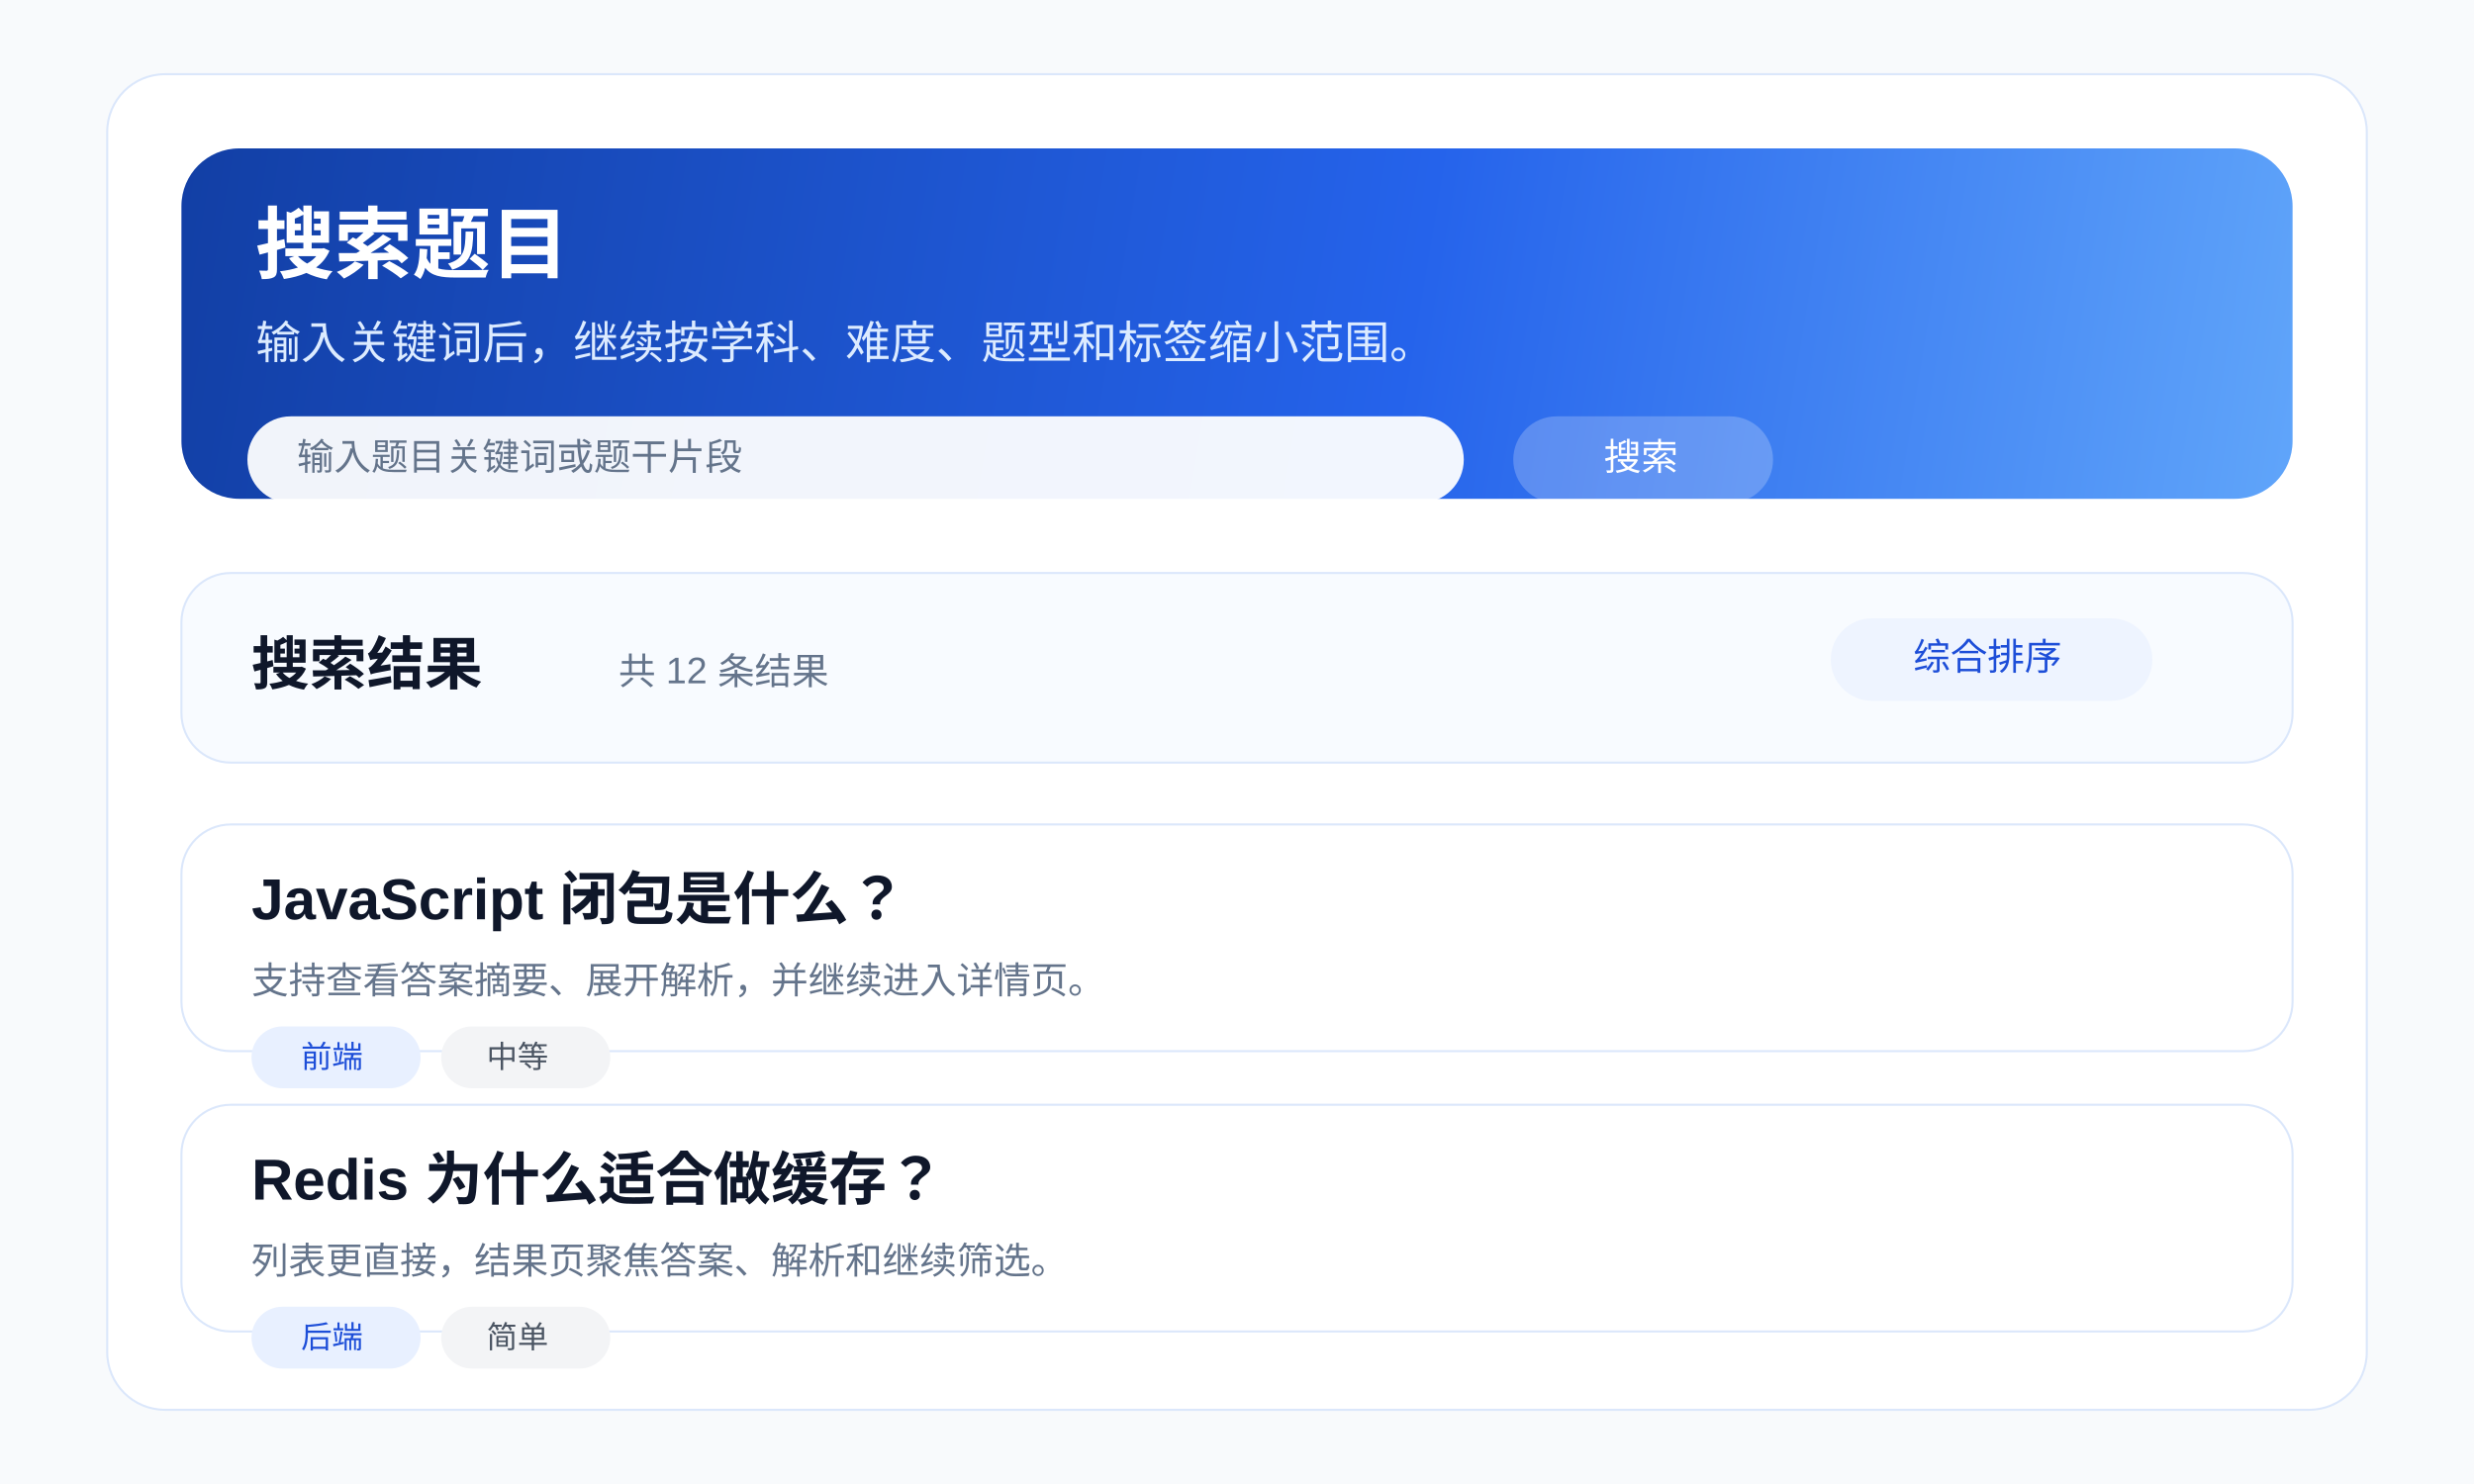
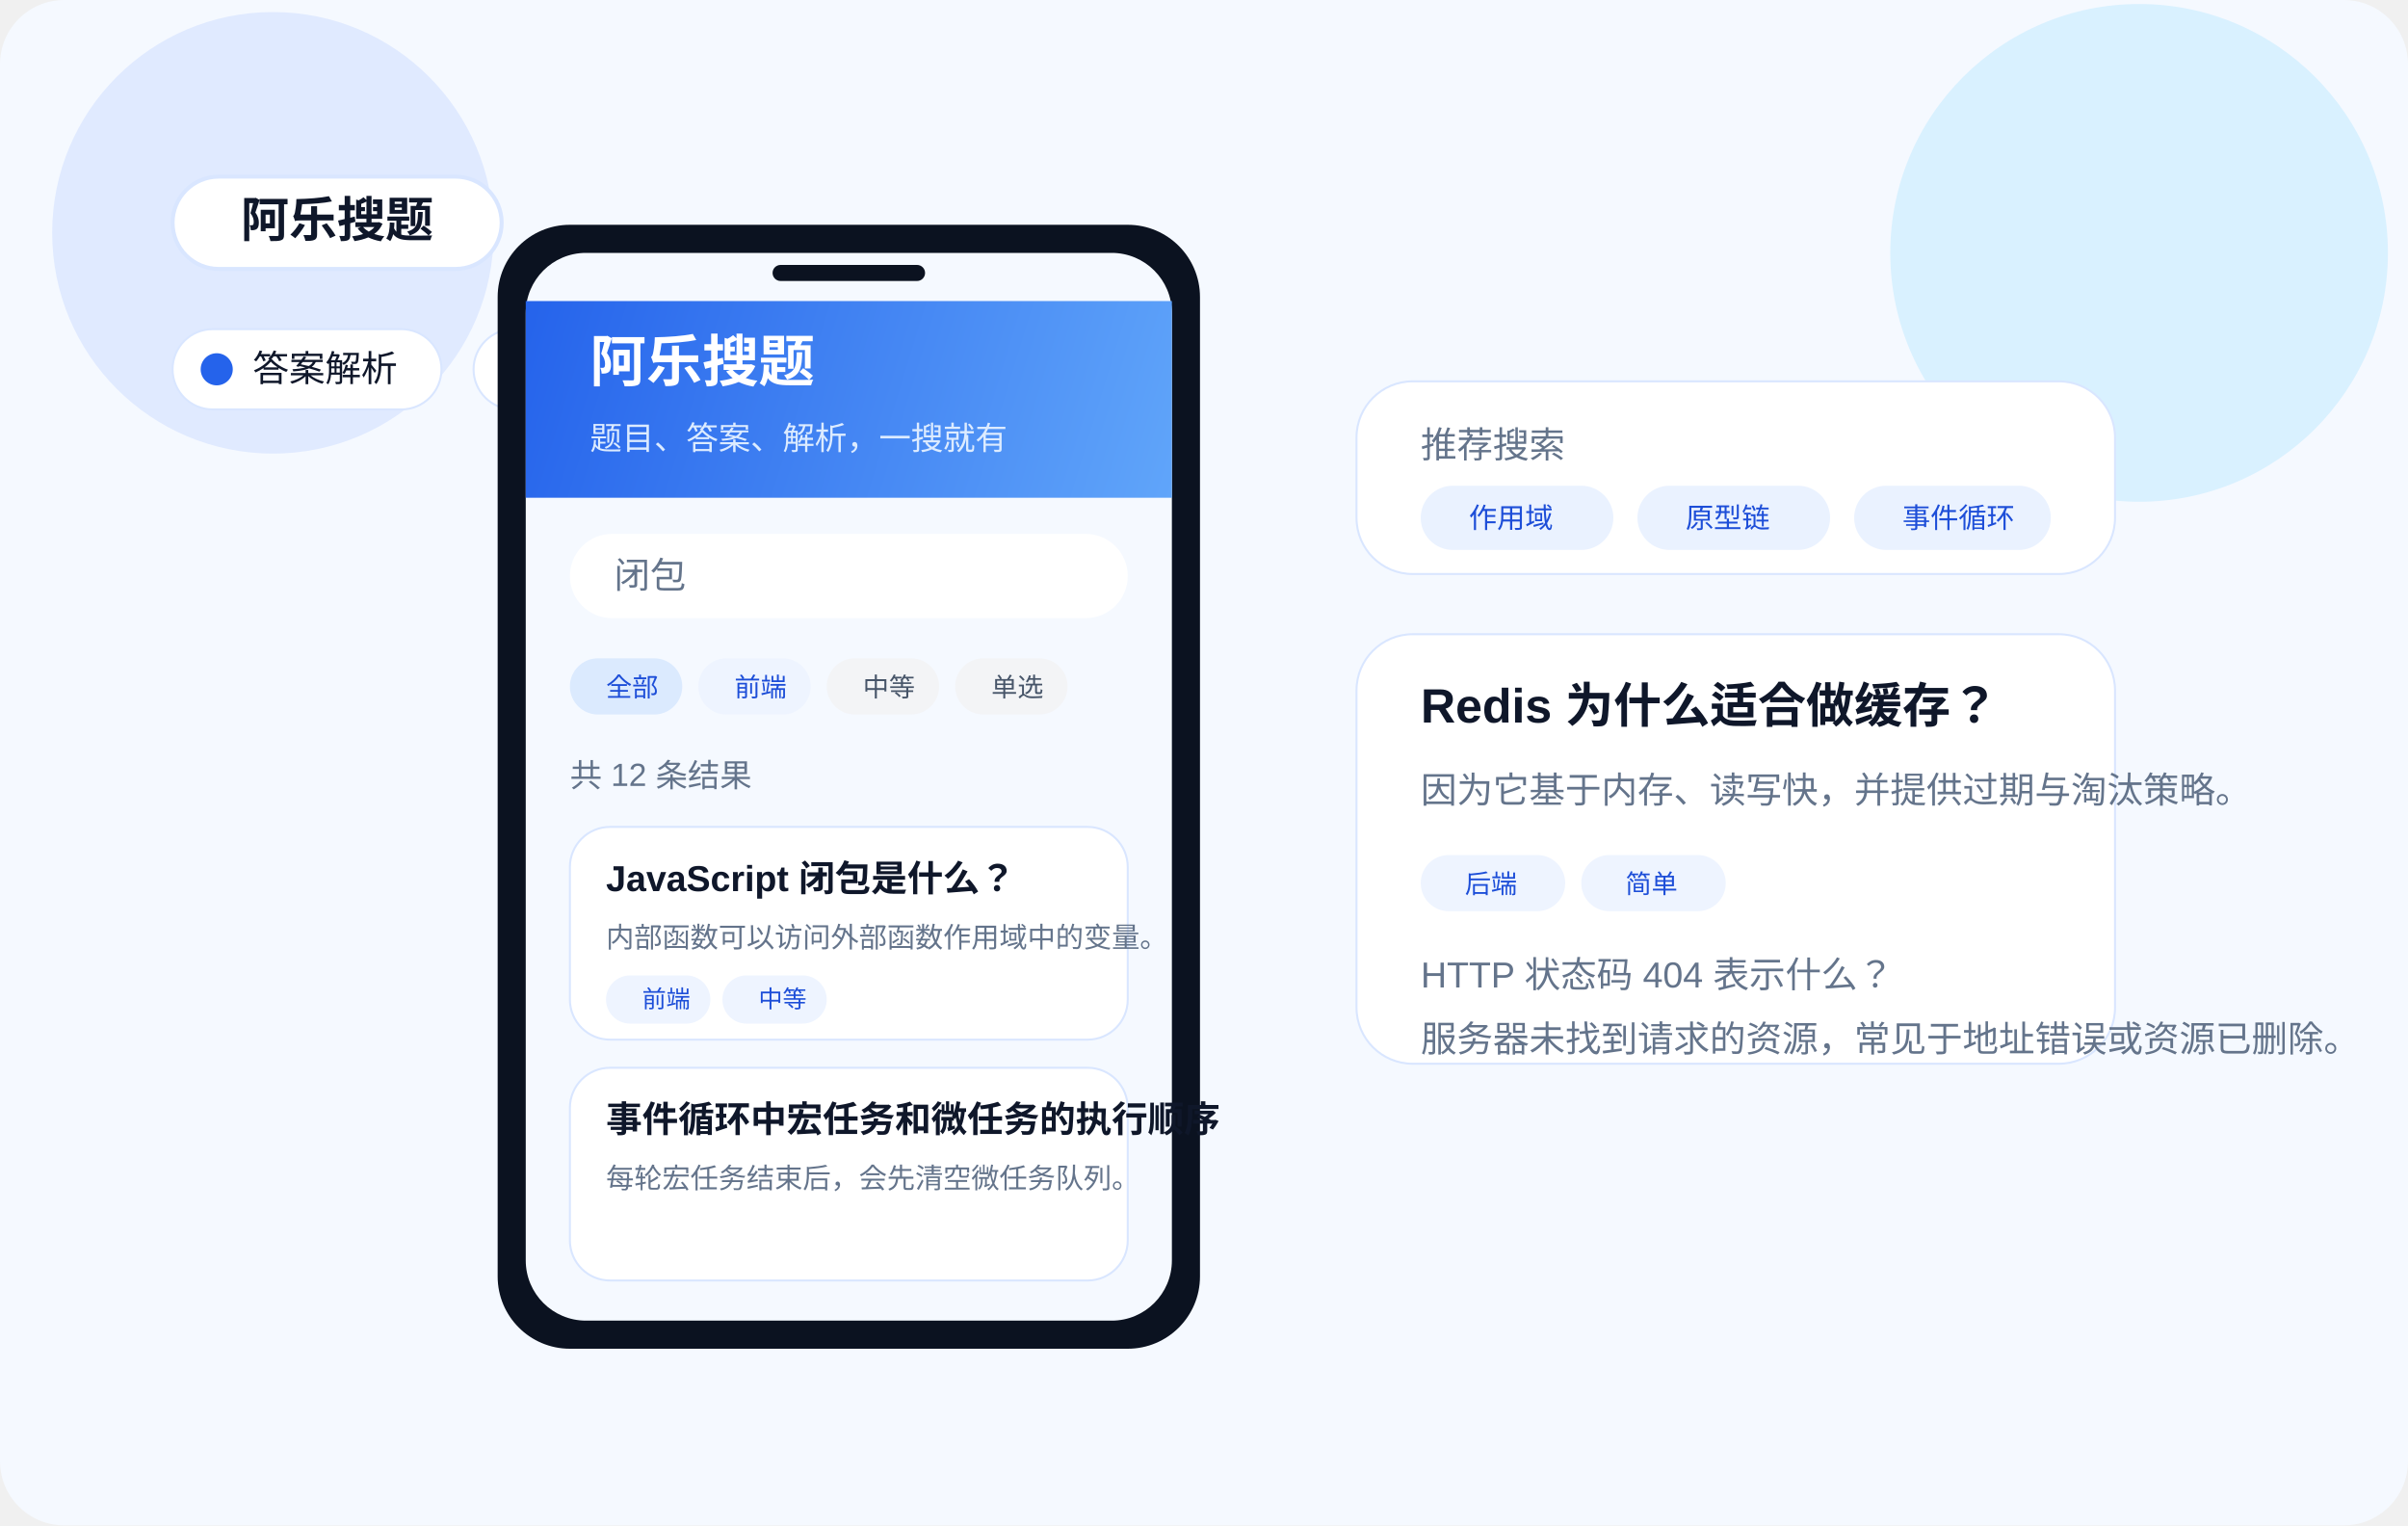
- <svg xmlns="http://www.w3.org/2000/svg" width="1200" height="720" viewBox="0 0 1200 720" fill="none">
-   <rect width="1200" height="720" fill="#F8FAFC" />
-   <rect x="52" y="36" width="1096" height="648" rx="28" fill="#FFFFFF" stroke="#DBE7FB" />
-   <rect x="88" y="72" width="1024" height="170" rx="28" fill="url(#g2)" />
-   <text x="124" y="132" fill="white" font-size="38" font-family="Arial" font-weight="700">搜索题目</text>
-   <text x="124" y="174" fill="#DCEBFF" font-size="22" font-family="Arial">输入关键词后，继续按学科、难度、题型和标签缩小范围。</text>
-   <rect x="120" y="202" width="590" height="42" rx="21" fill="rgba(255,255,255,0.94)" />
-   <text x="144" y="228" fill="#64748B" font-size="18" font-family="Arial">输入题目关键词或题干片段</text>
-   <rect x="734" y="202" width="126" height="42" rx="21" fill="#FFFFFF" fill-opacity="0.22" />
-   <text x="778" y="228" fill="white" font-size="18" font-family="Arial">搜索</text>
-   <rect x="88" y="278" width="1024" height="92" rx="24" fill="#F8FBFF" stroke="#DBE7FB" />
-   <text x="122" y="332" fill="#0F172A" font-size="28" font-family="Arial" font-weight="700">搜索结果</text>
-   <text x="300" y="332" fill="#64748B" font-size="18" font-family="Arial">共 12 条结果</text>
-   <rect x="888" y="300" width="156" height="40" rx="20" fill="#EEF4FF" />
-   <text x="928" y="325" fill="#1D4ED8" font-size="18" font-family="Arial">综合排序</text>
-   <rect x="88" y="400" width="1024" height="110" rx="24" fill="#FFFFFF" stroke="#DBE7FB" />
-   <text x="122" y="446" fill="#0F172A" font-size="28" font-family="Arial" font-weight="700">JavaScript 闭包是什么？</text>
-   <text x="122" y="482" fill="#64748B" font-size="18" font-family="Arial">支持查看答案摘要、展开解析，并继续进入详情页。</text>
-   <rect x="122" y="498" width="82" height="30" rx="15" fill="#E8F0FF" />
-   <text x="146" y="518" fill="#1D4ED8" font-size="15" font-family="Arial">前端</text>
-   <rect x="214" y="498" width="82" height="30" rx="15" fill="#F3F4F6" />
-   <text x="236" y="518" fill="#4B5563" font-size="15" font-family="Arial">中等</text>
-   <rect x="88" y="536" width="1024" height="110" rx="24" fill="#FFFFFF" stroke="#DBE7FB" />
-   <text x="122" y="582" fill="#0F172A" font-size="28" font-family="Arial" font-weight="700">Redis 为什么适合做缓存？</text>
-   <text x="122" y="618" fill="#64748B" font-size="18" font-family="Arial">列表更直接，结果页聚焦答案、解析和继续筛选。</text>
-   <rect x="122" y="634" width="82" height="30" rx="15" fill="#E8F0FF" />
-   <text x="146" y="654" fill="#1D4ED8" font-size="15" font-family="Arial">后端</text>
-   <rect x="214" y="634" width="82" height="30" rx="15" fill="#F3F4F6" />
-   <text x="236" y="654" fill="#4B5563" font-size="15" font-family="Arial">简单</text>
+ <svg xmlns="http://www.w3.org/2000/svg" width="1200" height="760" viewBox="0 0 1200 760" fill="none">
+   <rect width="1200" height="760" rx="32" fill="#F5F9FF" />
+   <circle cx="136" cy="116" r="110" fill="#E0EAFF" />
+   <circle cx="1066" cy="126" r="124" fill="#D9F1FF" />
+   <rect x="86" y="88" width="164" height="46" rx="23" fill="#FFFFFF" stroke="#D9E6FF" stroke-width="2" />
+   <text x="168" y="118" fill="#0F172A" font-size="24" font-family="Arial, PingFang SC, Microsoft YaHei, sans-serif" font-weight="700" text-anchor="middle">阿乐搜题</text>
+   <rect x="86" y="164" width="134" height="40" rx="20" fill="#FFFFFF" stroke="#D9E6FF" />
+   <circle cx="108" cy="184" r="8" fill="#2563EB" />
+   <text x="126" y="190" fill="#0F172A" font-size="18" font-family="Arial, PingFang SC, Microsoft YaHei, sans-serif">答案解析</text>
+   <rect x="236" y="164" width="134" height="40" rx="20" fill="#FFFFFF" stroke="#D9E6FF" />
+   <circle cx="258" cy="184" r="8" fill="#10B981" />
+   <text x="276" y="190" fill="#0F172A" font-size="18" font-family="Arial, PingFang SC, Microsoft YaHei, sans-serif">题目筛选</text>
+   <rect x="386" y="164" width="134" height="40" rx="20" fill="#FFFFFF" stroke="#D9E6FF" />
+   <circle cx="408" cy="184" r="8" fill="#F59E0B" />
+   <text x="426" y="190" fill="#0F172A" font-size="18" font-family="Arial, PingFang SC, Microsoft YaHei, sans-serif">继续查看</text>
+   <g>
+     <rect x="248" y="112" width="350" height="560" rx="36" fill="#0B1220" />
+     <rect x="262" y="126" width="322" height="532" rx="30" fill="#F5F9FF" />
+     <rect x="385" y="132" width="76" height="8" rx="4" fill="#0B1220" />
+     <rect x="262" y="150" width="322" height="98" fill="url(#top1)" />
+     <text x="294" y="190" fill="white" font-size="28" font-family="Arial, PingFang SC, Microsoft YaHei, sans-serif" font-weight="700">阿乐搜题</text>
+     <text x="294" y="224" fill="#DCEBFF" font-size="16" font-family="Arial, PingFang SC, Microsoft YaHei, sans-serif">题目、答案、解析，一搜就有</text>
+     <rect x="284" y="266" width="278" height="42" rx="21" fill="white" />
+     <text x="306" y="293" fill="#64748B" font-size="18" font-family="Arial, PingFang SC, Microsoft YaHei, sans-serif">闭包</text>
+     <rect x="284" y="328" width="56" height="28" rx="14" fill="#DBEAFE" />
+     <text x="302" y="347" fill="#1D4ED8" font-size="13" font-family="Arial, PingFang SC, Microsoft YaHei, sans-serif">全部</text>
+     <rect x="348" y="328" width="56" height="28" rx="14" fill="#EEF4FF" />
+     <text x="366" y="347" fill="#1D4ED8" font-size="13" font-family="Arial, PingFang SC, Microsoft YaHei, sans-serif">前端</text>
+     <rect x="412" y="328" width="56" height="28" rx="14" fill="#F3F4F6" />
+     <text x="430" y="347" fill="#475569" font-size="13" font-family="Arial, PingFang SC, Microsoft YaHei, sans-serif">中等</text>
+     <rect x="476" y="328" width="56" height="28" rx="14" fill="#F3F4F6" />
+     <text x="494" y="347" fill="#475569" font-size="13" font-family="Arial, PingFang SC, Microsoft YaHei, sans-serif">单选</text>
+     <text x="284" y="392" fill="#64748B" font-size="16" font-family="Arial, PingFang SC, Microsoft YaHei, sans-serif">共 12 条结果</text>
+     <rect x="284" y="412" width="278" height="106" rx="20" fill="#FFFFFF" stroke="#D9E6FF" />
+     <text x="302" y="444" fill="#0F172A" font-size="18" font-family="Arial, PingFang SC, Microsoft YaHei, sans-serif" font-weight="700">JavaScript 闭包是什么？</text>
+     <text x="302" y="472" fill="#64748B" font-size="14" font-family="Arial, PingFang SC, Microsoft YaHei, sans-serif">内部函数可以访问外部函数作用域中的变量。</text>
+     <rect x="302" y="486" width="52" height="24" rx="12" fill="#EEF4FF" />
+     <text x="320" y="502" fill="#1D4ED8" font-size="12" font-family="Arial, PingFang SC, Microsoft YaHei, sans-serif">前端</text>
+     <rect x="360" y="486" width="52" height="24" rx="12" fill="#EEF4FF" />
+     <text x="378" y="502" fill="#1D4ED8" font-size="12" font-family="Arial, PingFang SC, Microsoft YaHei, sans-serif">中等</text>
+     <rect x="284" y="532" width="278" height="106" rx="20" fill="#FFFFFF" stroke="#D9E6FF" />
+     <text x="302" y="564" fill="#0F172A" font-size="18" font-family="Arial, PingFang SC, Microsoft YaHei, sans-serif" font-weight="700">事件循环中宏任务和微任务的执行顺序</text>
+     <text x="302" y="592" fill="#64748B" font-size="14" font-family="Arial, PingFang SC, Microsoft YaHei, sans-serif">每轮宏任务结束后，会先清空微任务队列。</text>
+   </g>
+   <g>
+     <rect x="676" y="190" width="378" height="96" rx="28" fill="#FFFFFF" stroke="#D9E6FF" />
+     <text x="708" y="228" fill="#64748B" font-size="18" font-family="Arial, PingFang SC, Microsoft YaHei, sans-serif">推荐搜索</text>
+     <rect x="708" y="242" width="96" height="32" rx="16" fill="#EAF2FF" />
+     <text x="732" y="263" fill="#1D4ED8" font-size="14" font-family="Arial, PingFang SC, Microsoft YaHei, sans-serif">作用域</text>
+     <rect x="816" y="242" width="96" height="32" rx="16" fill="#EAF2FF" />
+     <text x="840" y="263" fill="#1D4ED8" font-size="14" font-family="Arial, PingFang SC, Microsoft YaHei, sans-serif">原型链</text>
+     <rect x="924" y="242" width="98" height="32" rx="16" fill="#EAF2FF" />
+     <text x="948" y="263" fill="#1D4ED8" font-size="14" font-family="Arial, PingFang SC, Microsoft YaHei, sans-serif">事件循环</text>
+   </g>
+   <g>
+     <rect x="676" y="316" width="378" height="214" rx="28" fill="#FFFFFF" stroke="#D9E6FF" />
+     <text x="708" y="360" fill="#0F172A" font-size="24" font-family="Arial, PingFang SC, Microsoft YaHei, sans-serif" font-weight="700">Redis 为什么适合做缓存？</text>
+     <text x="708" y="400" fill="#64748B" font-size="18" font-family="Arial, PingFang SC, Microsoft YaHei, sans-serif">因为它基于内存、读写快，并提供过期与淘汰策略。</text>
+     <rect x="708" y="426" width="72" height="28" rx="14" fill="#EEF4FF" />
+     <text x="730" y="445" fill="#1D4ED8" font-size="13" font-family="Arial, PingFang SC, Microsoft YaHei, sans-serif">后端</text>
+     <rect x="788" y="426" width="72" height="28" rx="14" fill="#EEF4FF" />
+     <text x="810" y="445" fill="#1D4ED8" font-size="13" font-family="Arial, PingFang SC, Microsoft YaHei, sans-serif">简单</text>
+     <text x="708" y="492" fill="#64748B" font-size="18" font-family="Arial, PingFang SC, Microsoft YaHei, sans-serif">HTTP 状态码 404 表示什么？</text>
+     <text x="708" y="524" fill="#64748B" font-size="18" font-family="Arial, PingFang SC, Microsoft YaHei, sans-serif">服务器未找到请求的资源，常见于地址错误或资源已删除。</text>
+   </g>
  <defs>
-     <linearGradient id="g2" x1="88" y1="72" x2="1112" y2="242" gradientUnits="userSpaceOnUse">
-       <stop stop-color="#123FA5" />
-       <stop offset="0.58" stop-color="#2563EB" />
+     <linearGradient id="top1" x1="262" y1="150" x2="584" y2="248" gradientUnits="userSpaceOnUse">
+       <stop stop-color="#2563EB" />
      <stop offset="1" stop-color="#60A5FA" />
    </linearGradient>
  </defs>
</svg>
